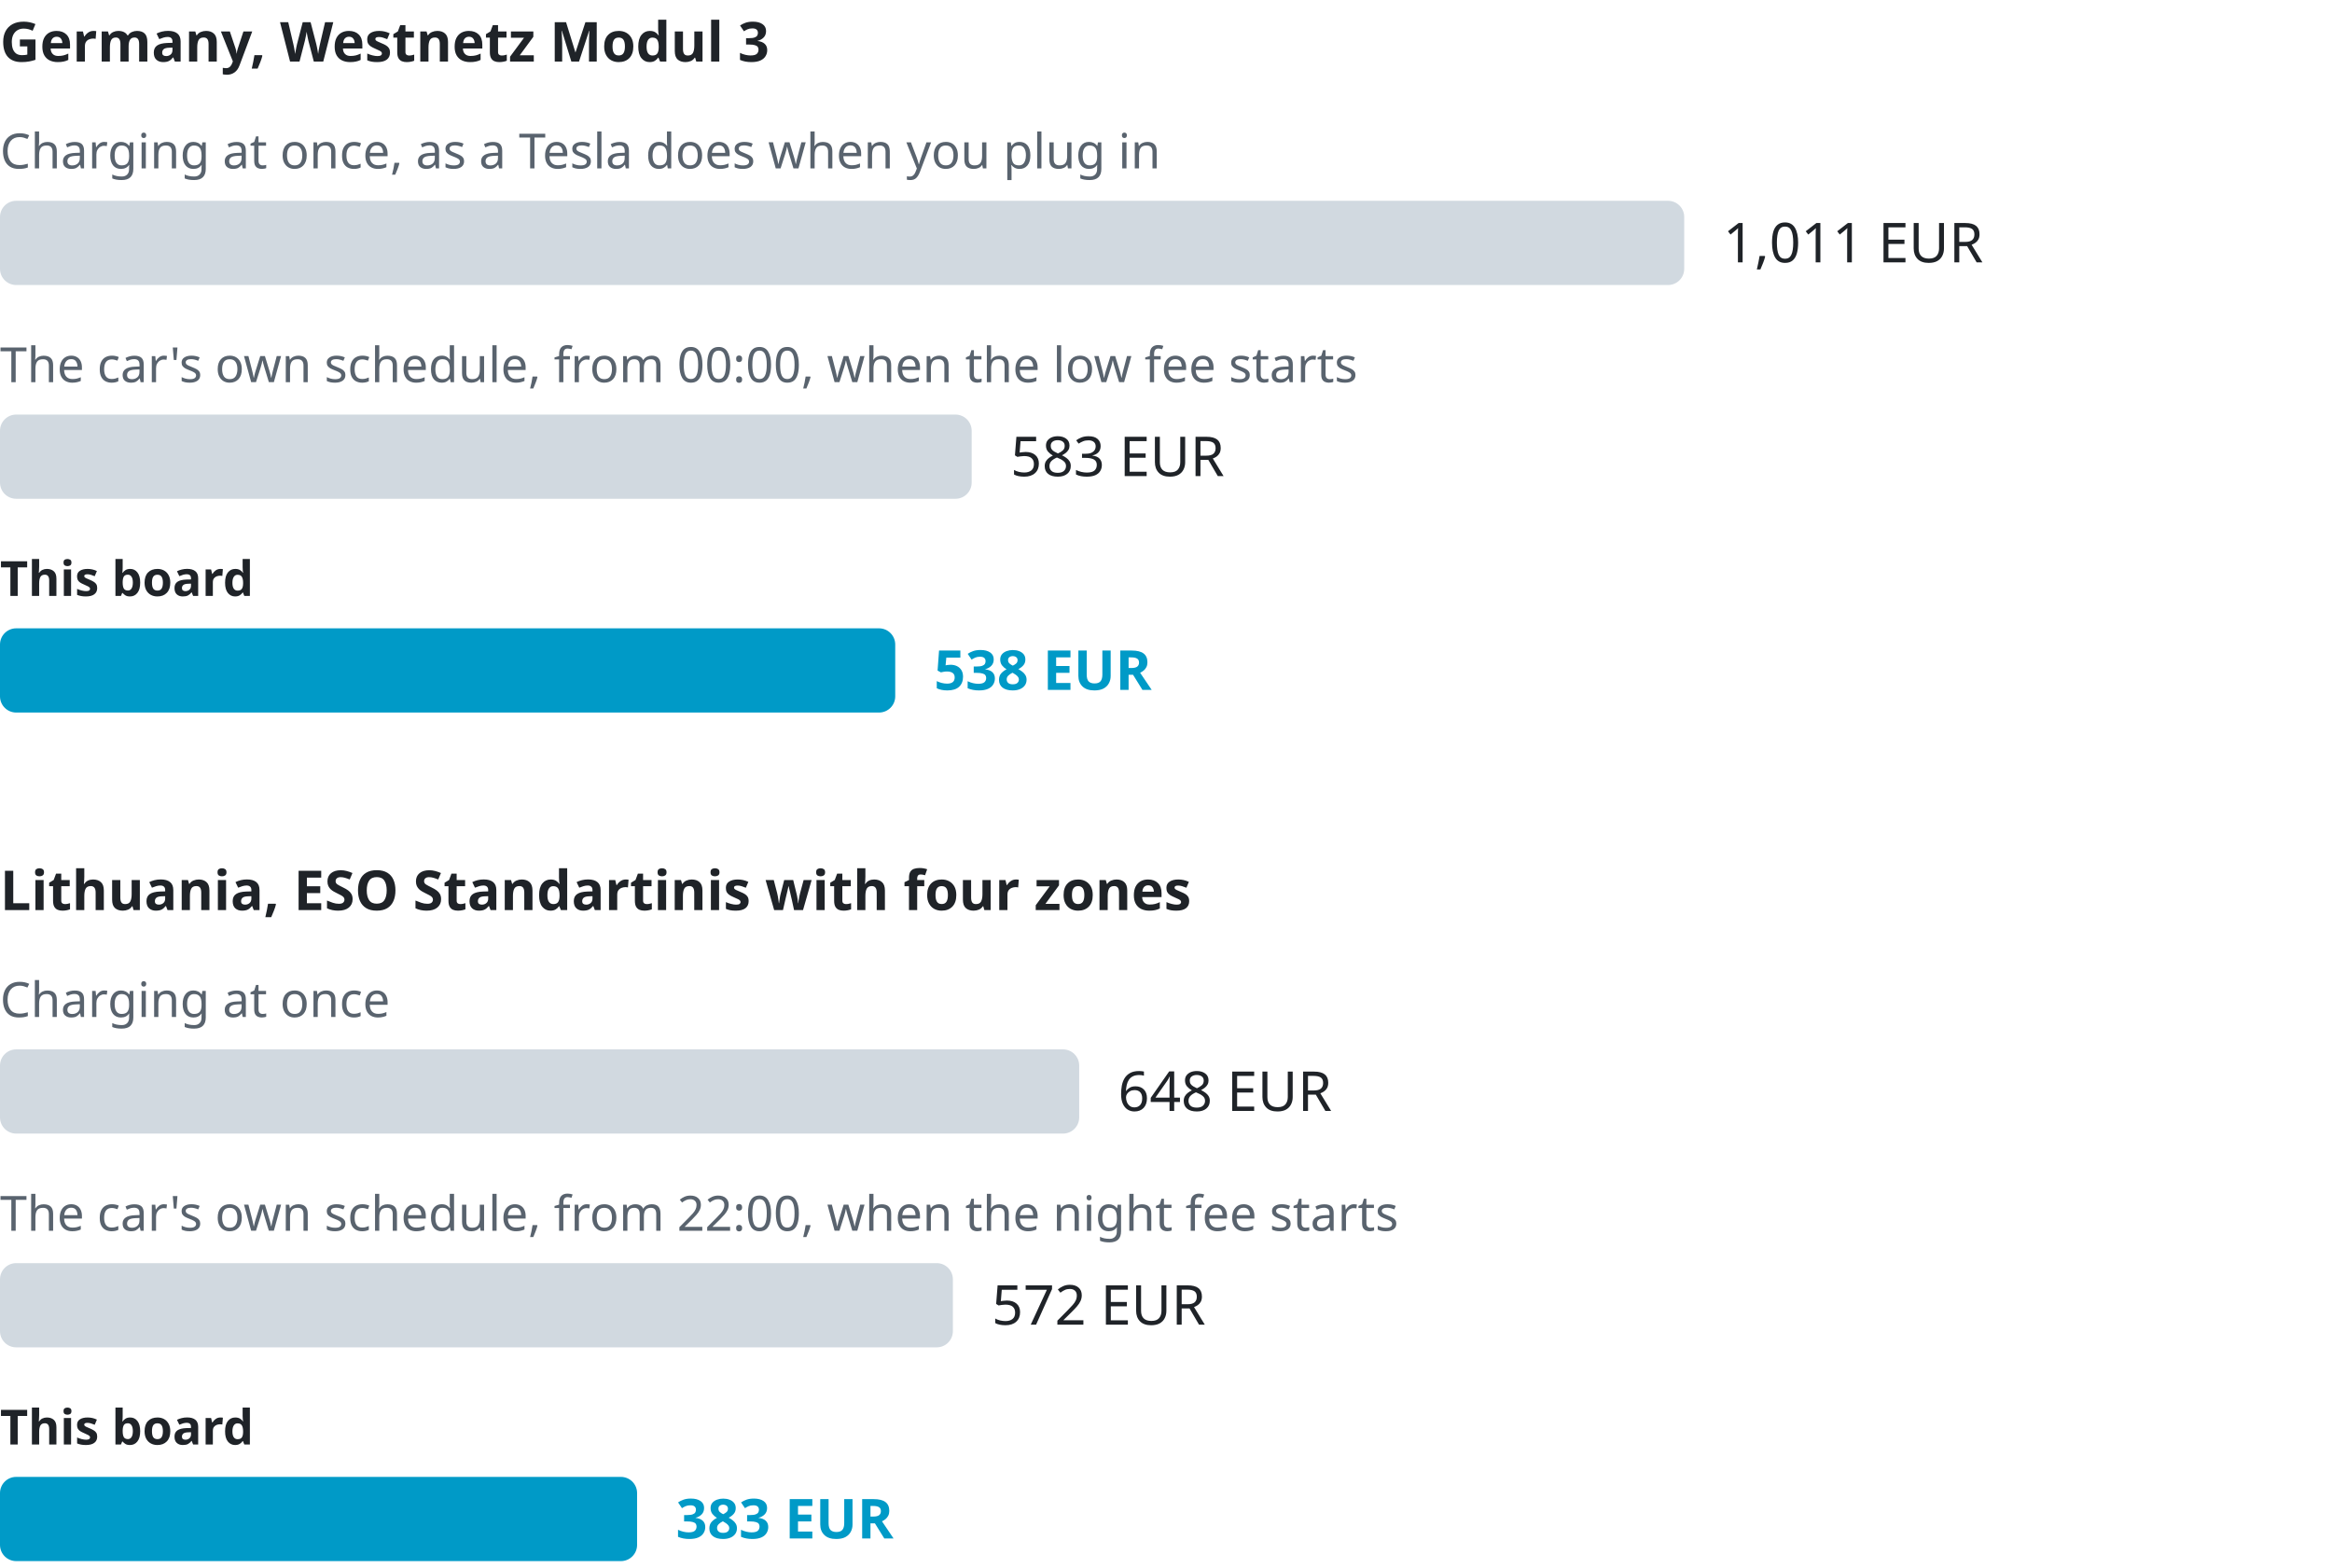
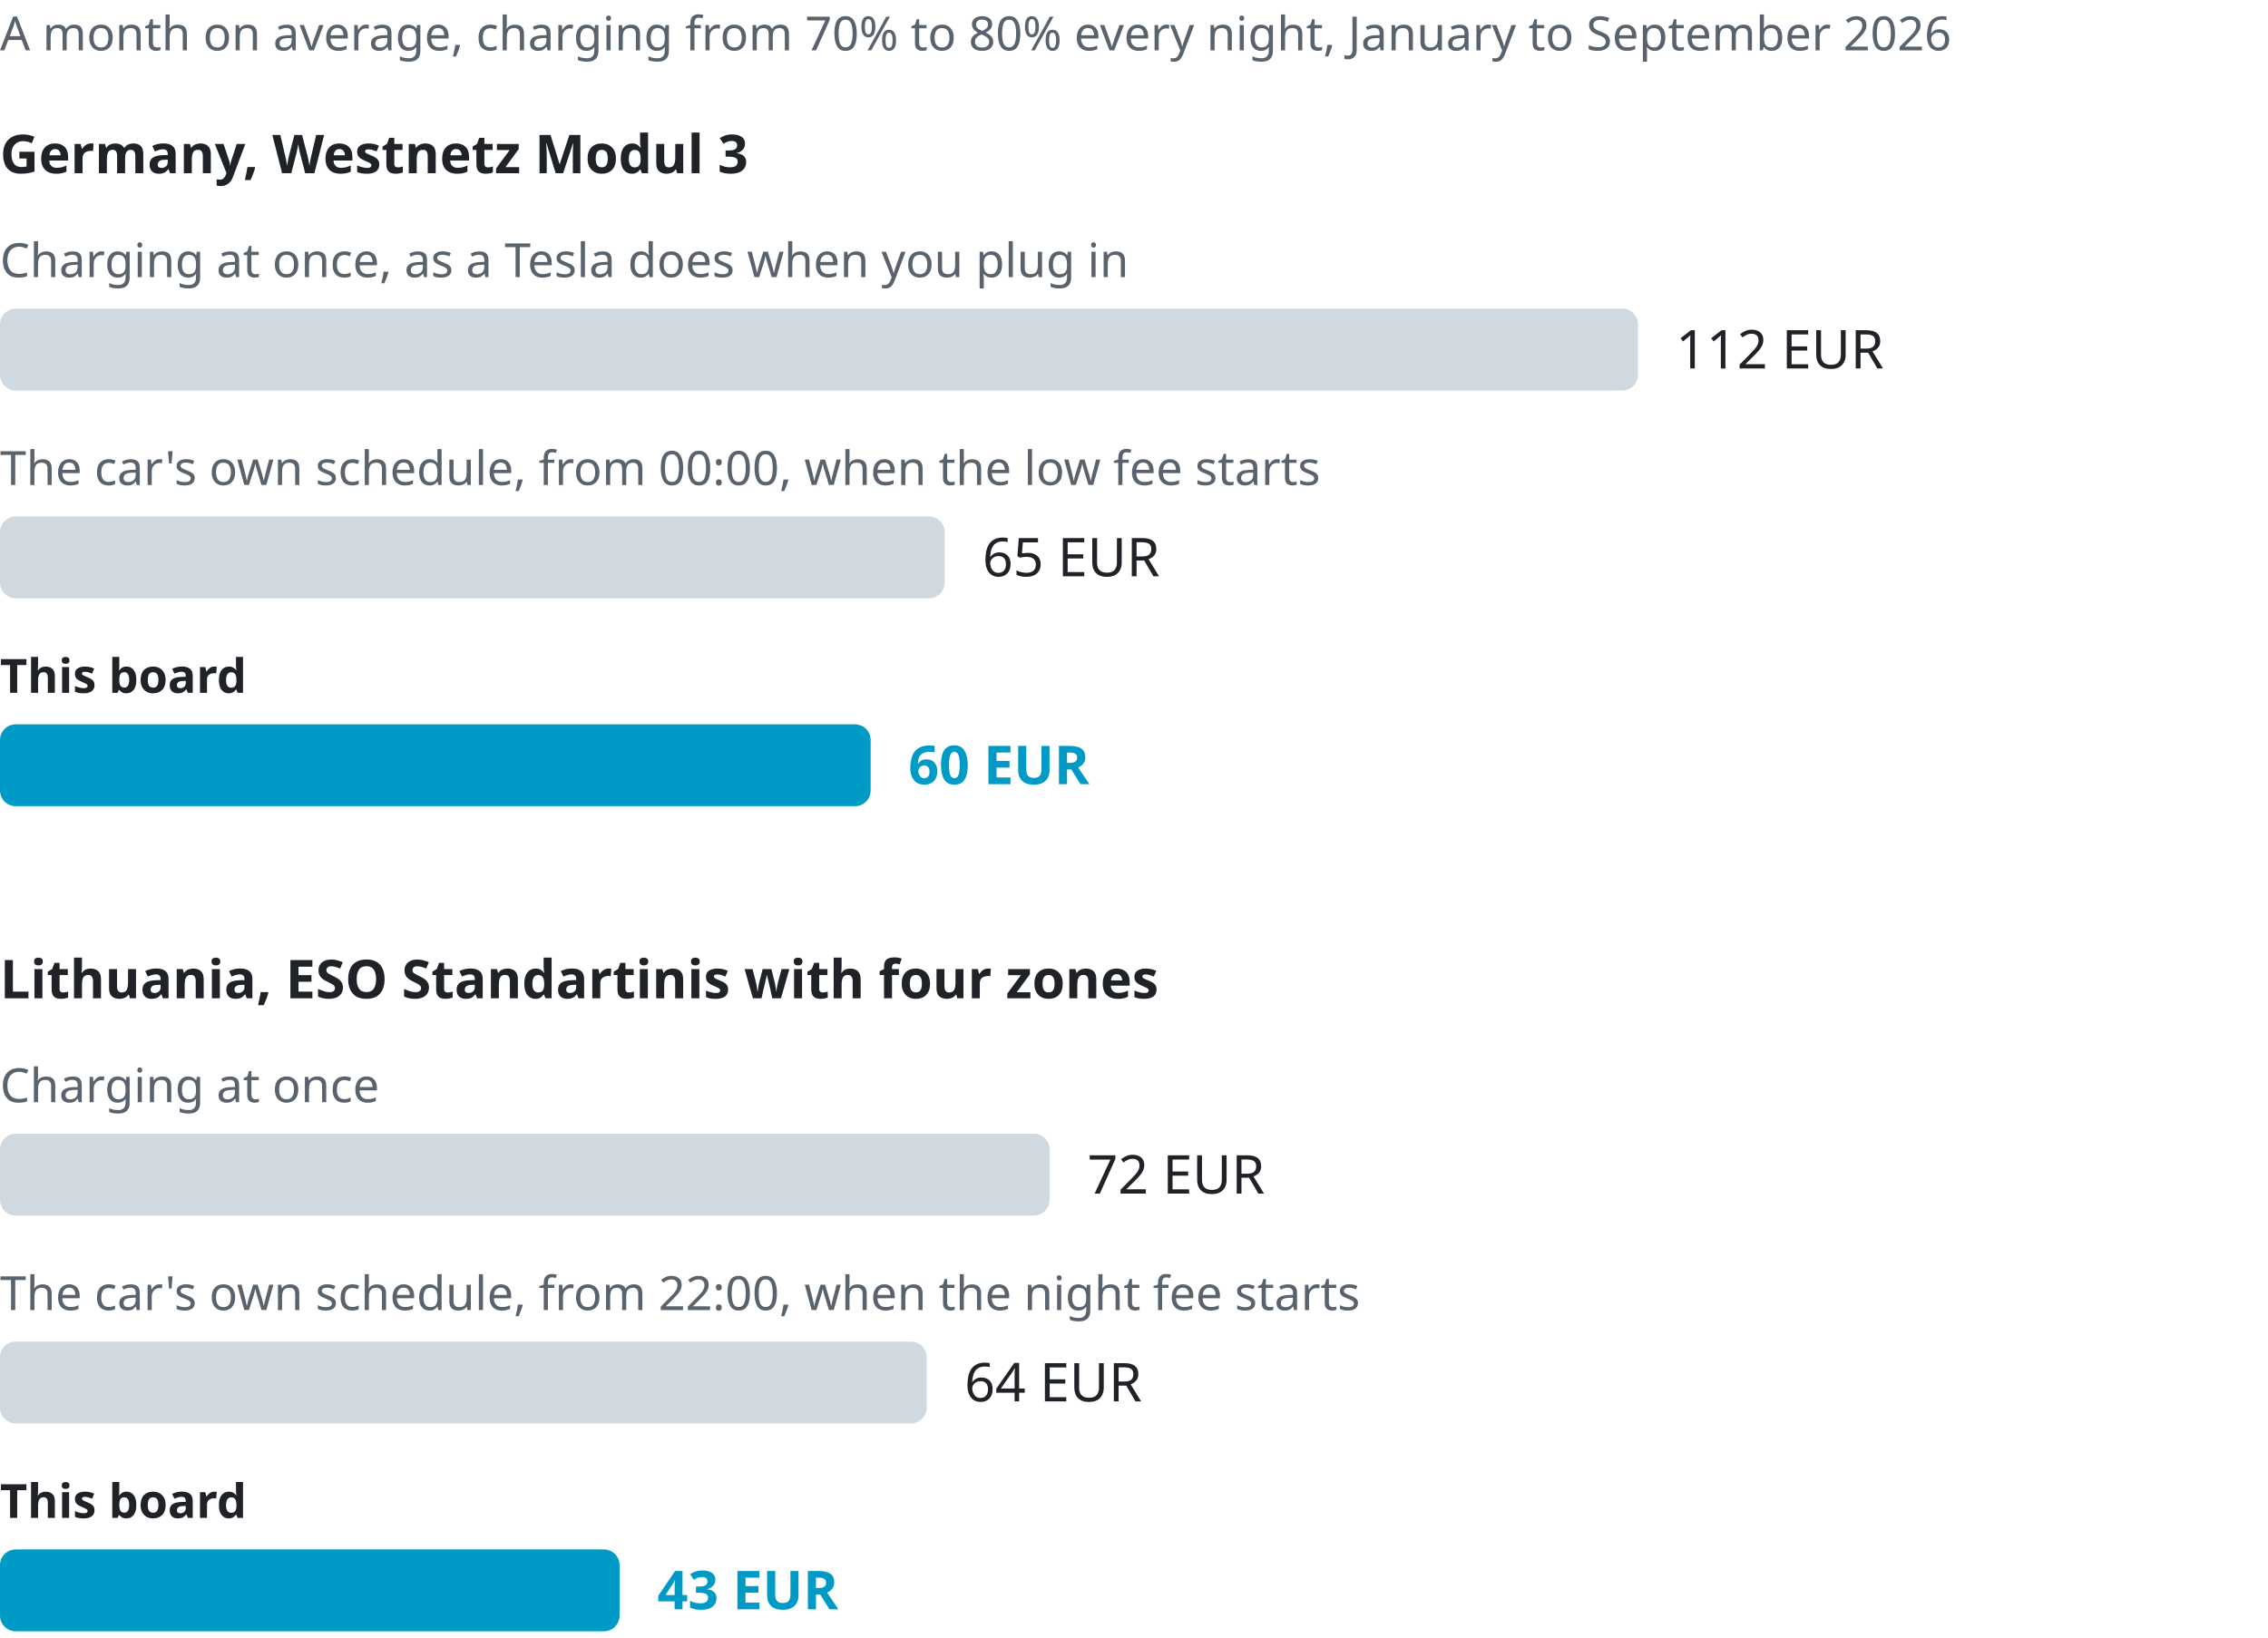
- <svg xmlns="http://www.w3.org/2000/svg" viewBox="0 0 720 484" width="720" height="484" font-family="-apple-system, BlinkMacSystemFont, 'Segoe UI', 'Noto Sans', Helvetica, Arial, sans-serif">
-   <text x="0" y="19" font-size="17" font-weight="600" fill="#1f2328">Germany, Westnetz Modul 3</text>
-   <text x="0" y="52" font-size="15" font-weight="400" fill="#59636e">Charging at once, as a Tesla does when you plug in</text>
-   <rect x="0" y="62" width="520.0" height="26" rx="5" fill="#d1d9e0" />
-   <text x="532.0" y="81" font-size="17" font-weight="500" fill="#1f2328">1,011 EUR</text>
-   <text x="0" y="118" font-size="15" font-weight="400" fill="#59636e">The car's own schedule, from 00:00, when the low fee starts</text>
-   <rect x="0" y="128" width="300.0" height="26" rx="5" fill="#d1d9e0" />
-   <text x="312.0" y="147" font-size="17" font-weight="500" fill="#1f2328">583 EUR</text>
-   <text x="0" y="184" font-size="15" font-weight="600" fill="#1f2328">This board</text>
-   <rect x="0" y="194" width="276.4" height="26" rx="5" fill="#009ac7" />
-   <text x="288.4" y="213" font-size="17" font-weight="600" fill="#009ac7">538 EUR</text>
-   <text x="0" y="281" font-size="17" font-weight="600" fill="#1f2328">Lithuania, ESO Standartinis with four zones</text>
-   <text x="0" y="314" font-size="15" font-weight="400" fill="#59636e">Charging at once</text>
-   <rect x="0" y="324" width="333.2" height="26" rx="5" fill="#d1d9e0" />
-   <text x="345.2" y="343" font-size="17" font-weight="500" fill="#1f2328">648 EUR</text>
-   <text x="0" y="380" font-size="15" font-weight="400" fill="#59636e">The car's own schedule, from 22:00, when the night fee starts</text>
-   <rect x="0" y="390" width="294.2" height="26" rx="5" fill="#d1d9e0" />
-   <text x="306.2" y="409" font-size="17" font-weight="500" fill="#1f2328">572 EUR</text>
-   <text x="0" y="446" font-size="15" font-weight="600" fill="#1f2328">This board</text>
-   <rect x="0" y="456" width="196.7" height="26" rx="5" fill="#009ac7" />
-   <text x="208.7" y="475" font-size="17" font-weight="600" fill="#009ac7">383 EUR</text>
+ <svg xmlns="http://www.w3.org/2000/svg" viewBox="0 0 720 520" width="720" height="520" font-family="-apple-system, BlinkMacSystemFont, 'Segoe UI', 'Noto Sans', Helvetica, Arial, sans-serif">
+   <text x="0" y="16" font-size="15" font-weight="400" fill="#59636e">A month on average, charging from 70% to 80% every night, January to September 2026</text>
+   <text x="0" y="55" font-size="17" font-weight="600" fill="#1f2328">Germany, Westnetz Modul 3</text>
+   <text x="0" y="88" font-size="15" font-weight="400" fill="#59636e">Charging at once, as a Tesla does when you plug in</text>
+   <rect x="0" y="98" width="520.0" height="26" rx="5" fill="#d1d9e0" />
+   <text x="532.0" y="117" font-size="17" font-weight="500" fill="#1f2328">112 EUR</text>
+   <text x="0" y="154" font-size="15" font-weight="400" fill="#59636e">The car's own schedule, from 00:00, when the low fee starts</text>
+   <rect x="0" y="164" width="299.9" height="26" rx="5" fill="#d1d9e0" />
+   <text x="311.9" y="183" font-size="17" font-weight="500" fill="#1f2328">65 EUR</text>
+   <text x="0" y="220" font-size="15" font-weight="600" fill="#1f2328">This board</text>
+   <rect x="0" y="230" width="276.4" height="26" rx="5" fill="#009ac7" />
+   <text x="288.4" y="249" font-size="17" font-weight="600" fill="#009ac7">60 EUR</text>
+   <text x="0" y="317" font-size="17" font-weight="600" fill="#1f2328">Lithuania, ESO Standartinis with four zones</text>
+   <text x="0" y="350" font-size="15" font-weight="400" fill="#59636e">Charging at once</text>
+   <rect x="0" y="360" width="333.2" height="26" rx="5" fill="#d1d9e0" />
+   <text x="345.2" y="379" font-size="17" font-weight="500" fill="#1f2328">72 EUR</text>
+   <text x="0" y="416" font-size="15" font-weight="400" fill="#59636e">The car's own schedule, from 22:00, when the night fee starts</text>
+   <rect x="0" y="426" width="294.2" height="26" rx="5" fill="#d1d9e0" />
+   <text x="306.2" y="445" font-size="17" font-weight="500" fill="#1f2328">64 EUR</text>
+   <text x="0" y="482" font-size="15" font-weight="600" fill="#1f2328">This board</text>
+   <rect x="0" y="492" width="196.7" height="26" rx="5" fill="#009ac7" />
+   <text x="208.7" y="511" font-size="17" font-weight="600" fill="#009ac7">43 EUR</text>
</svg>
